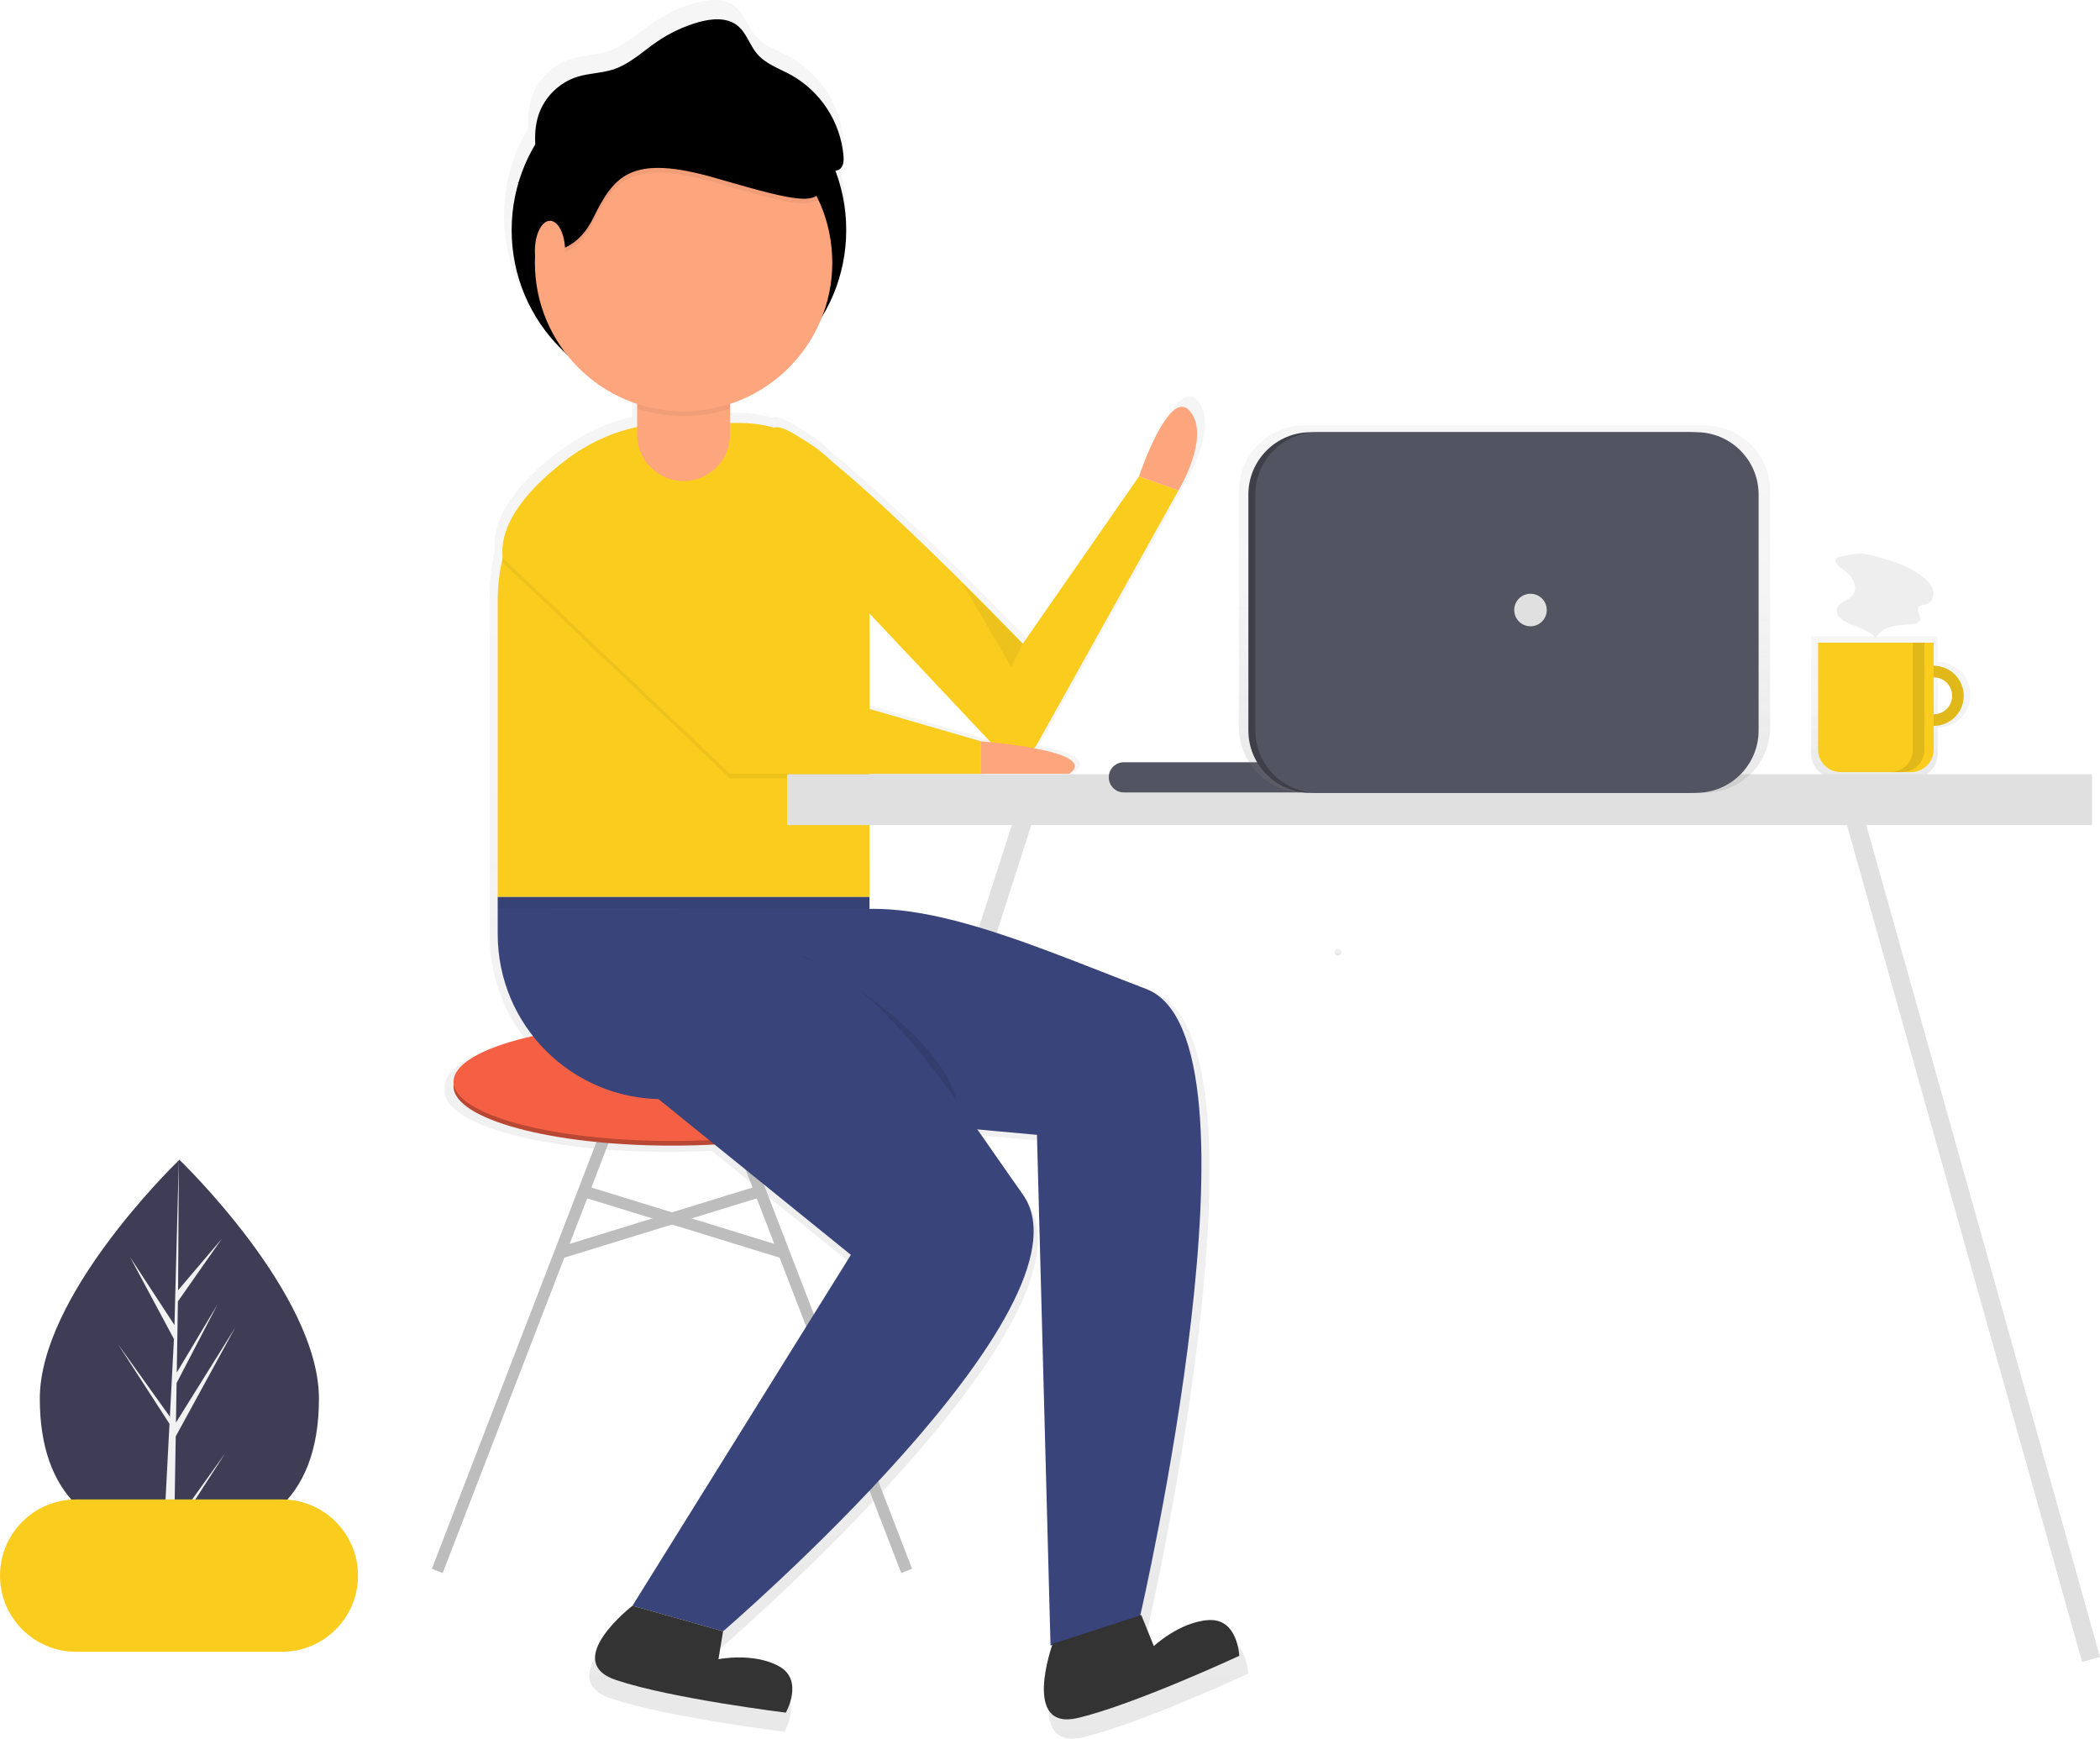
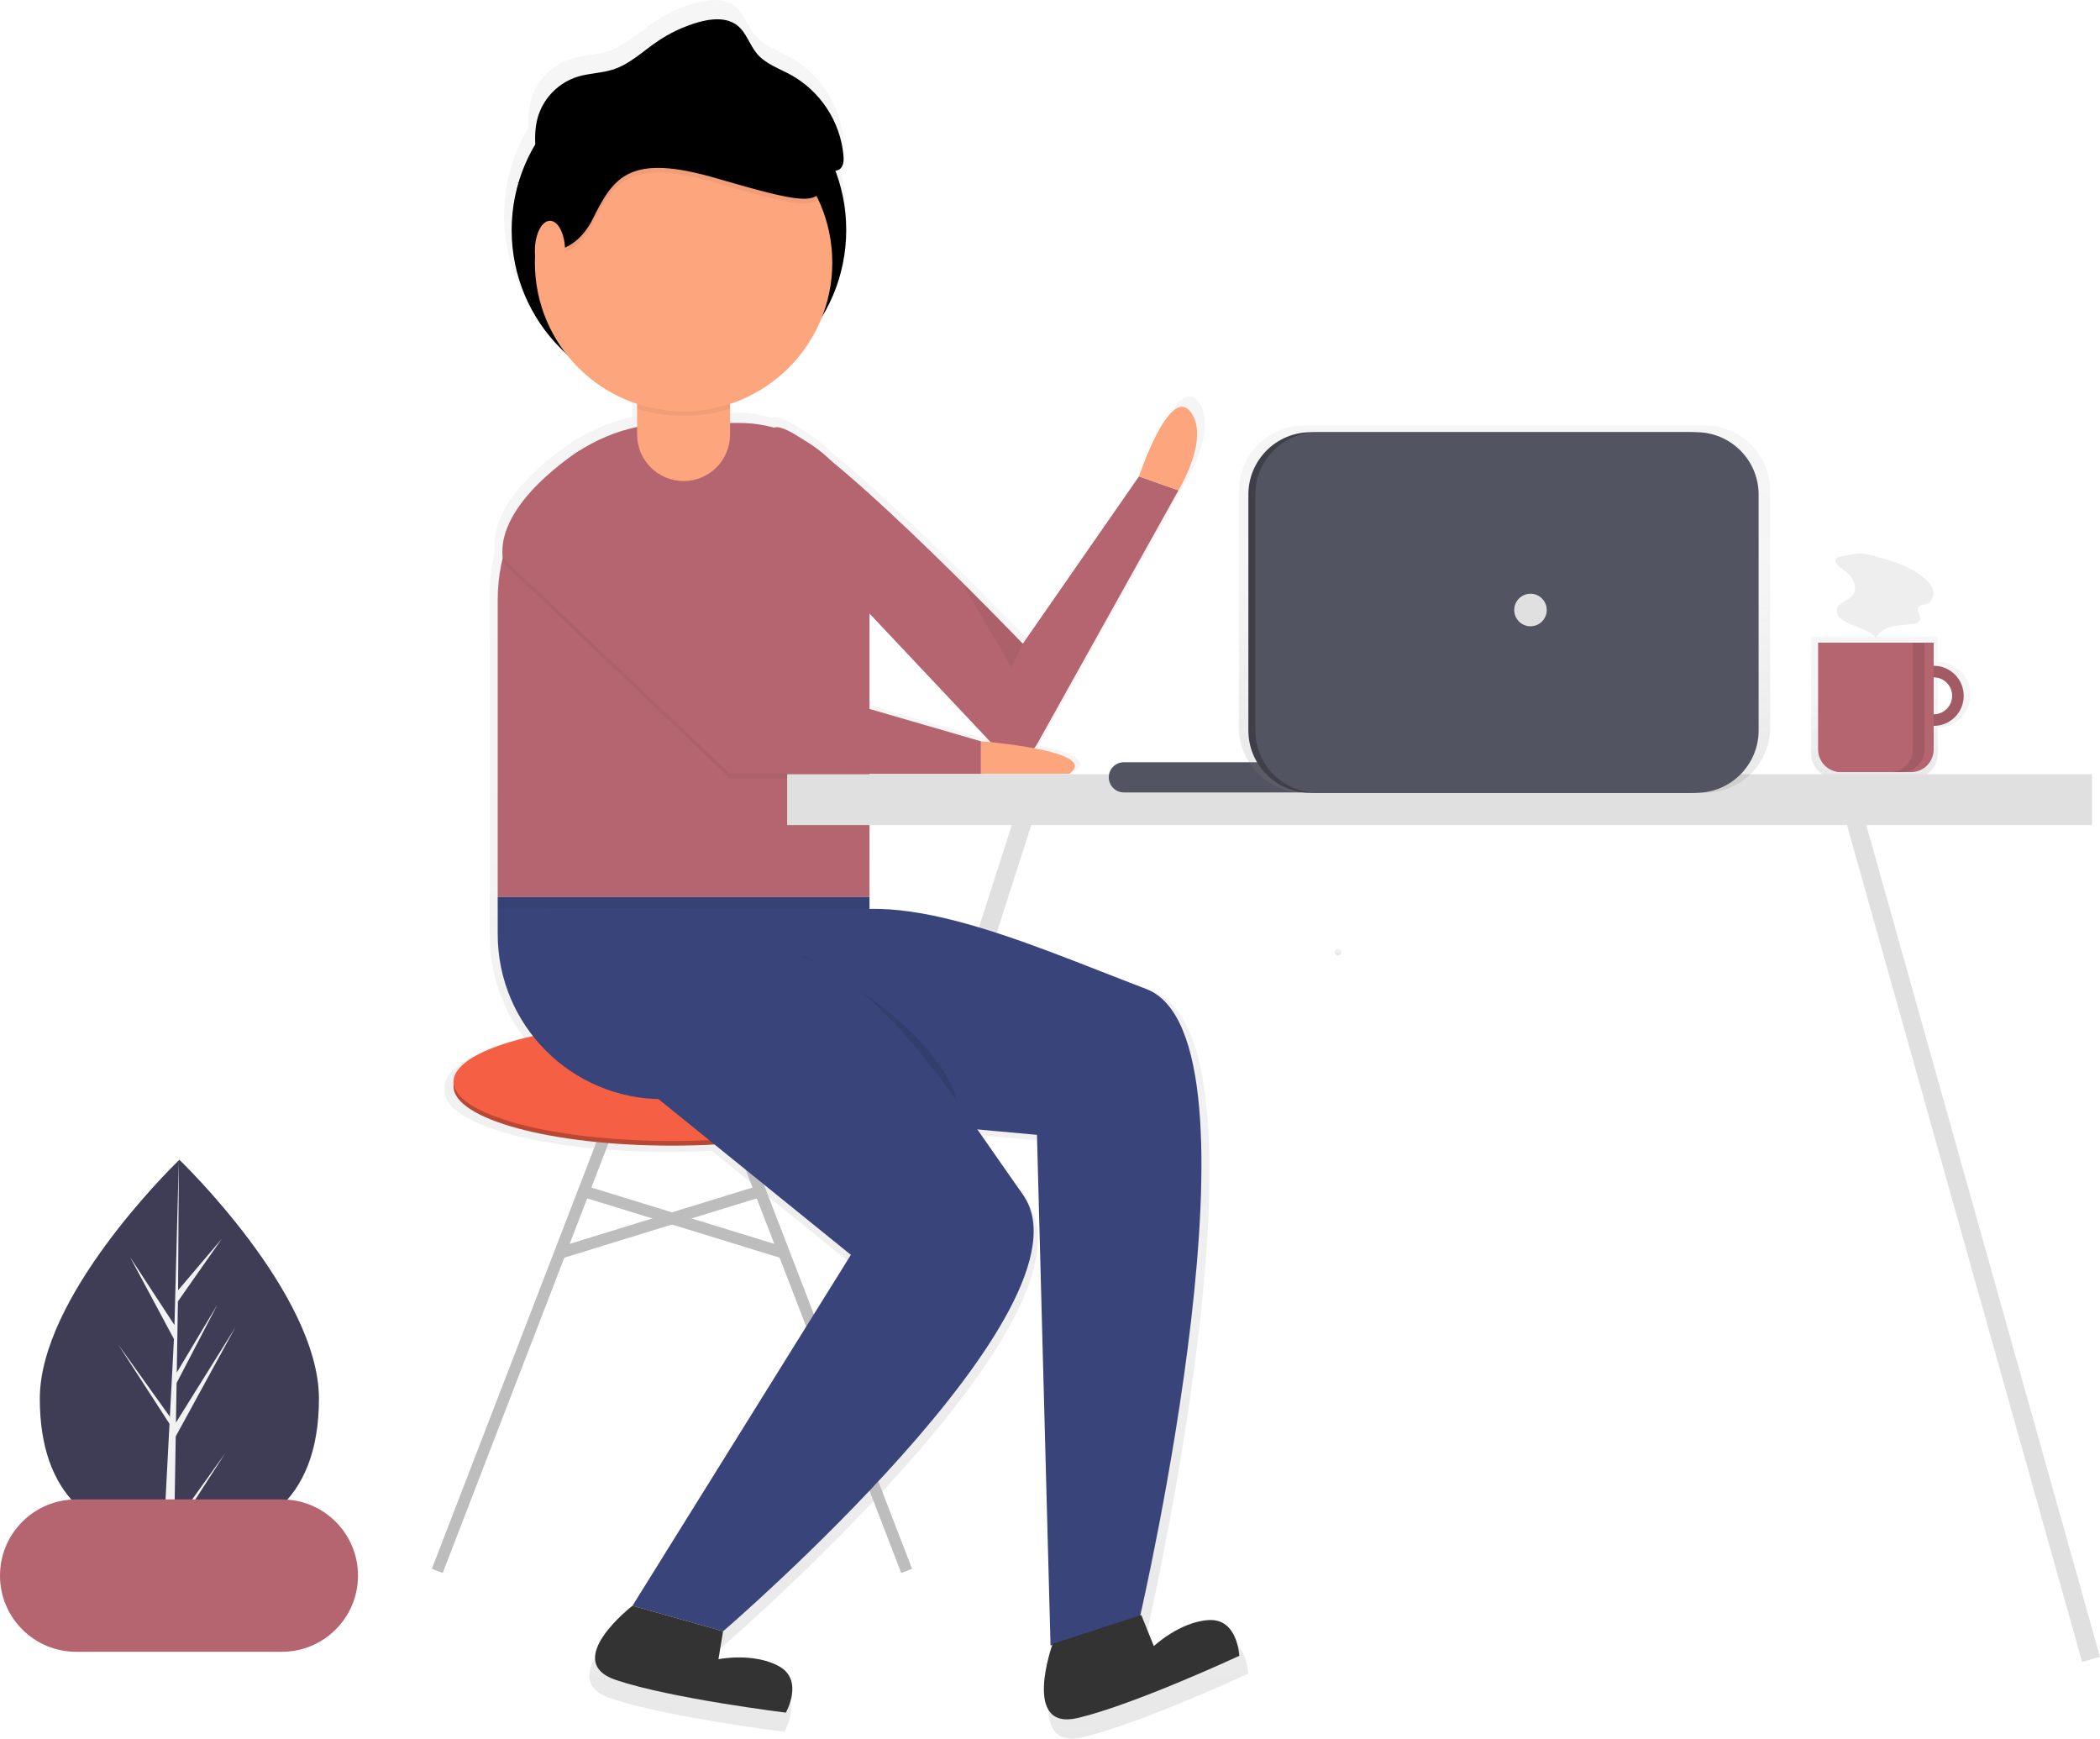
<svg xmlns="http://www.w3.org/2000/svg" xmlns:xlink="http://www.w3.org/1999/xlink" id="a581a3db-2a43-4a80-ac9d-86c7ddaa56ac" data-name="Layer 1" width="903.822" height="748.215" viewBox="0 0 903.822 748.215">
  <defs>
    <linearGradient id="fbde297d-ab9b-4106-ad77-f89466c8290f" x1="963.632" y1="410.815" x2="963.632" y2="349.802" gradientUnits="userSpaceOnUse">
      <stop offset="0" stop-color="gray" stop-opacity="0.25" />
      <stop offset="0.535" stop-color="gray" stop-opacity="0.12" />
      <stop offset="1" stop-color="gray" stop-opacity="0.1" />
    </linearGradient>
    <linearGradient id="b55aa966-9953-40ef-b933-2af4fb1d4bf9" x1="514.095" y1="824.108" x2="514.095" y2="75.892" xlink:href="#fbde297d-ab9b-4106-ad77-f89466c8290f" />
    <linearGradient id="a395c18f-205e-4149-866b-9e6fd62c4f5f" x1="725.679" y1="487.075" x2="725.679" y2="484.075" xlink:href="#fbde297d-ab9b-4106-ad77-f89466c8290f" />
    <linearGradient id="bfa05cfc-d7ec-49e0-8f8e-7dcb2e2661be" x1="647.539" y1="341.178" x2="647.539" y2="183.077" xlink:href="#fbde297d-ab9b-4106-ad77-f89466c8290f" />
  </defs>
  <path d="M287.076,677.787c0,45.239-26.894,61.036-60.068,61.036-.772,0-1.541-.008-2.304-.029-1.536-.033-3.06-.1-4.563-.209-29.942-2.117-53.204-18.728-53.204-60.799,0-43.535,55.626-98.472,59.822-102.551l.008-.004c.159-.159.242-.238.242-.238S287.076,632.544,287.076,677.787Z" transform="translate(-149.8033 -75.89238)" fill="#3f3d56" />
  <path d="M224.817,731.902,246.789,701.204l-22.027,34.067-.058,3.524c-1.536-.033-3.06-.1-4.563-.209l2.367-45.26-.017-.351.042-.067.221-4.275L200.673,654.479l22.148,30.948.054.906,1.791-34.196-18.904-35.29,19.133,29.282,1.862-70.893.008-.242v.238l-.309,55.906,18.816-22.164-18.895,26.978-.497,30.618,17.572-29.383L225.806,671.078l-.276,17.021,25.508-40.901-25.604,46.842Z" transform="translate(-149.8033 -75.89238)" fill="#f2f2f2" />
  <g opacity="0.7">
    <path d="M983.788,360.697V349.802H929.312V400.192a10.623,10.623,0,0,0,10.623,10.623H973.165a10.623,10.623,0,0,0,10.623-10.623V389.025a14.164,14.164,0,0,0,0-28.327Zm0,22.88V366.145a8.716,8.716,0,1,1,0,17.432Z" transform="translate(-149.8033 -75.89238)" fill="url(#fbde297d-ab9b-4106-ad77-f89466c8290f)" />
  </g>
-   <path d="M982.035,362.403a12.932,12.932,0,1,0,12.932,12.932A12.932,12.932,0,0,0,982.035,362.403Zm0,20.89a7.958,7.958,0,1,1,7.958-7.958A7.958,7.958,0,0,1,982.035,383.293Z" transform="translate(-149.8033 -75.89238)" fill="#facc1d" />
+   <path d="M982.035,362.403a12.932,12.932,0,1,0,12.932,12.932A12.932,12.932,0,0,0,982.035,362.403Zm0,20.89a7.958,7.958,0,1,1,7.958-7.958A7.958,7.958,0,0,1,982.035,383.293Z" transform="translate(-149.8033 -75.89238)" fill="#b4656f" />
  <path d="M982.035,362.403a12.932,12.932,0,1,0,12.932,12.932A12.932,12.932,0,0,0,982.035,362.403Zm0,20.89a7.958,7.958,0,1,1,7.958-7.958A7.958,7.958,0,0,1,982.035,383.293Z" transform="translate(-149.8033 -75.89238)" opacity="0.1" />
-   <path d="M782.493,276.563h49.739a0,0,0,0,1,0,0v45.957a9.75,9.75,0,0,1-9.75,9.75H792.243a9.75,9.75,0,0,1-9.75-9.75V276.563A0,0,0,0,1,782.493,276.563Z" fill="#facc1d" />
+   <path d="M782.493,276.563h49.739a0,0,0,0,1,0,0v45.957a9.75,9.75,0,0,1-9.75,9.75H792.243a9.75,9.75,0,0,1-9.75-9.75V276.563A0,0,0,0,1,782.493,276.563Z" fill="#b4656f" />
  <path d="M973.082,352.455v46.008a9.699,9.699,0,0,1-9.699,9.699h4.974a9.699,9.699,0,0,0,9.699-9.699V352.455Z" transform="translate(-149.8033 -75.89238)" opacity="0.1" />
  <path d="M942.112,315.373a2.904,2.904,0,0,0-2.197,1.115c-.652,1.183.53,2.516,1.609,3.329,1.993,1.501,4.094,2.976,5.449,5.072s1.781,5.02.299,7.029c-1.934,2.622-6.548,3.187-6.994,6.414-.287,2.072,1.505,3.84,3.32,4.88,4.48,2.566,10.256,3.251,13.501,7.267,1.342-2.761,4.345-4.356,7.338-5.038s6.103-.631,9.138-1.093a3.159,3.159,0,0,0,2.521-1.337c.848-1.722-1.569-3.786-.735-5.515.635-1.315,2.501-1.213,3.863-1.74,2.218-.858,3.133-3.713,2.504-6.007s-2.408-4.086-4.278-5.556c-5.04-3.961-11.101-6.29-17.231-7.965-2.851-.779-6.198-2.001-9.159-2.119C948.201,313.996,944.941,314.889,942.112,315.373Z" transform="translate(-149.8033 -75.89238)" fill="#eee" />
  <line x1="443.209" y1="344.016" x2="339.209" y2="668.016" fill="none" stroke="#e0e0e0" stroke-miterlimit="10" stroke-width="8" />
  <g opacity="0.7">
    <path d="M673.591,780.399c-12.793.742-24.189,11.459-24.189,11.459l-5.511-13.67-.45.146c2.692-11.785,57.466-254.719,2.634-275.663-42.133-16.093-86.824-36.008-121.838-35.26V410.022h49.089v-2.045H612.188c7.45-5.321-3.375-8.98-15.473-11.267a11.056,11.056,0,0,0,1.297-1.829L660.254,283.209s14.318-23.522,5.113-34.771-22.499,28.635-22.499,28.635L591.734,350.706s-51.609-53.79-84.439-80.541a57.469,57.469,0,0,0-12.221-9.237c-5.993-4.055-10.529-6.155-12.766-5.332-.023.008-.041.022-.064.031a57.287,57.287,0,0,0-15.276-2.077h-4.091v-8.391a65.608,65.608,0,0,0,40.526-38.401,73.695,73.695,0,0,0,5.84-64.168,4.258,4.258,0,0,0,1.722-.596c1.852-1.192,2.035-3.8,1.857-5.996A45.555,45.555,0,0,0,489.699,100.38c-5.182-2.833-11.116-4.786-14.937-9.289-3.283-3.869-4.663-9.281-8.636-12.438-4.72-3.751-11.538-3.106-17.33-1.432a63.058,63.058,0,0,0-18.088,8.536c-6.265,4.291-11.919,9.803-19.131,12.178-5.125,1.688-10.682,1.654-15.84,3.239A26.605,26.605,0,0,0,378.622,117.868a34.751,34.751,0,0,0-1.464,13.048,73.219,73.219,0,0,0-7.346,16.712c-.386.208-.774.412-1.156.627l1.121-.504a73.617,73.617,0,0,0,20.742,75.089,65.552,65.552,0,0,0,31.45,22.32V255.312a77.333,77.333,0,0,0-25.1,10.28l-.011-.013s-.653.404-1.77,1.155q-.168.113-.335.227c-7.568,5.136-32.926,23.903-32.069,44.183q-.05,1.169.013,2.346a77.975,77.975,0,0,0-2.089,17.883V478.541a72.275,72.275,0,0,0,15.511,44.826c-21.341,4.783-34.942,12.018-34.942,20.114a6.55,6.55,0,0,1,0,2.045c0,14.403,43.04,26.078,96.132,26.078,6.419,0,12.69-.172,18.757-.498l59.99,48.564-96.132,154.425S388.221,798.641,412.765,806.822,487.421,821.14,487.421,821.14s8.181-14.318-3.068-20.454-26.59-3.068-26.59-3.068l2.045-12.272s166.697-143.175,131.926-192.264c-6.652-9.391-13.305-19.081-20.014-28.62l26.242,2.391,5.971,224.757.747-.243c-1.499,4.415-12.101,37.74,11.399,32.1,25.158-6.037,70.933-27.332,70.933-27.332S686.384,779.657,673.591,780.399ZM573.326,393.659l-49.089-14.252V337.411l53.354,56.637C574.968,393.785,573.326,393.659,573.326,393.659Z" transform="translate(-149.8033 -75.89238)" fill="url(#b55aa966-9953-40ef-b933-2af4fb1d4bf9)" />
  </g>
  <circle cx="292.209" cy="99.016" r="72" />
-   <path d="M524.012,339.908,578.96,398.237a10.735,10.735,0,0,0,17.191-2.134l60.862-109.194-17-6-50,72s-93.867-97.837-107-93S524.012,339.908,524.012,339.908Z" transform="translate(-149.8033 -75.89238)" fill="#facc1d" />
+   <path d="M524.012,339.908,578.96,398.237a10.735,10.735,0,0,0,17.191-2.134l60.862-109.194-17-6-50,72s-93.867-97.837-107-93S524.012,339.908,524.012,339.908Z" transform="translate(-149.8033 -75.89238)" fill="#b4656f" />
  <line x1="269.209" y1="466.016" x2="188.209" y2="676.016" fill="none" stroke="#bdbdbd" stroke-miterlimit="10" stroke-width="5" />
  <line x1="309.209" y1="466.016" x2="390.209" y2="676.016" fill="none" stroke="#bdbdbd" stroke-miterlimit="10" stroke-width="5" />
  <ellipse cx="289.209" cy="467.516" rx="94" ry="25.5" fill="#b84733" />
  <ellipse cx="289.209" cy="465.516" rx="94" ry="25.5" fill="#f55f44" />
  <line x1="249.655" y1="512.154" x2="338.345" y2="539.484" fill="none" stroke="#bdbdbd" stroke-miterlimit="10" stroke-width="5" />
  <line x1="328.763" y1="512.154" x2="240.073" y2="539.484" fill="none" stroke="#bdbdbd" stroke-miterlimit="10" stroke-width="5" />
-   <path d="M290.304,182.016h27.905a56,56,0,0,1,56,56v148a0,0,0,0,1,0,0h-160a0,0,0,0,1,0,0V258.111A76.095,76.095,0,0,1,290.304,182.016Z" fill="#facc1d" />
+   <path d="M290.304,182.016h27.905a56,56,0,0,1,56,56v148a0,0,0,0,1,0,0h-160a0,0,0,0,1,0,0V258.111A76.095,76.095,0,0,1,290.304,182.016Z" fill="#b4656f" />
  <path d="M214.209,386.016h160a0,0,0,0,1,0,0v87a0,0,0,0,1,0,0h-89a71,71,0,0,1-71-71v-16A0,0,0,0,1,214.209,386.016Z" fill="#39447a" />
  <path d="M366.173,317.948l97.839,92.961h108v-14l-93-27L399.459,271.668S363.334,293.987,366.173,317.948Z" transform="translate(-149.8033 -75.89238)" opacity="0.05" />
-   <path d="M366.173,315.948l97.839,92.961h108v-14l-93-27L399.459,269.668S363.334,291.987,366.173,315.948Z" transform="translate(-149.8033 -75.89238)" fill="#facc1d" />
+   <path d="M366.173,315.948l97.839,92.961h108v-14l-93-27L399.459,269.668S363.334,291.987,366.173,315.948Z" transform="translate(-149.8033 -75.89238)" fill="#b4656f" />
  <path d="M572.012,394.908s52,4,38,14h-38Z" transform="translate(-149.8033 -75.89238)" fill="#fda57d" />
  <path d="M640.012,280.908s13-39,22-28-5,34-5,34Z" transform="translate(-149.8033 -75.89238)" fill="#fda57d" />
  <polygon points="214.209 386.016 214.209 390.683 374.209 391.016 374.209 386.016 214.209 386.016" opacity="0.05" />
  <path d="M488.475,554.453l107.627,9.808,5.839,219.772L640.472,771.489s57.626-248.998,2.676-269.986-114.348-48.626-149.812-26.102S488.475,554.453,488.475,554.453Z" transform="translate(-149.8033 -75.89238)" fill="#39447a" />
  <path d="M495.012,486.908s59,30,67,64" transform="translate(-149.8033 -75.89238)" opacity="0.1" />
  <path d="M432.013,547.908l83.999,68-94,151,39,11s163-140,129-188-68-104-110-105S432.013,547.908,432.013,547.908Z" transform="translate(-149.8033 -75.89238)" fill="#39447a" />
  <polygon points="414.209 251.016 435.209 287.016 440.209 277.016 414.209 251.016" opacity="0.05" />
  <path d="M422.012,766.908s-31,24-7,32,73,14,73,14,8-14-3-20-26-3-26-3l2-12Z" transform="translate(-149.8033 -75.89238)" fill="#333" />
  <path d="M602.835,783.323s-13.617,37.764,10.983,31.861,69.36-26.725,69.36-26.725-.615-16.113-13.123-15.387-23.653,11.204-23.653,11.204l-5.389-13.367Z" transform="translate(-149.8033 -75.89238)" fill="#333" />
  <rect x="274.209" y="147.016" width="40" height="60" rx="20" fill="#fda57d" />
  <path d="M444.012,224.908a20,20,0,0,0-20,20v6.795a64.006,64.006,0,0,0,40,0v-6.795A20,20,0,0,0,444.012,224.908Z" transform="translate(-149.8033 -75.89238)" opacity="0.05" />
  <circle cx="294.209" cy="113.016" r="64" fill="#fda57d" />
  <path d="M380.012,186.004s16,4.123,25-14.062,16-28.104,53-17.358,44.443,12.057,46.222,1.895c1.215-6.944-11.941-23.809-20.396-33.794-4.124-4.871-10.855-7.777-18.048-7.777H424.012l-25,11.572-19,16.532-4,22.318Z" transform="translate(-149.8033 -75.89238)" opacity="0.05" />
  <path d="M380.012,184.004s16,4.123,25-14.062,16-28.104,53-17.358,44.443,12.057,46.222,1.895c1.215-6.944-11.941-23.809-20.396-33.794-4.124-4.871-10.855-7.777-18.048-7.777H424.012l-25,11.572-19,16.532-4,22.318Z" transform="translate(-149.8033 -75.89238)" />
  <ellipse cx="236.709" cy="108.016" rx="6.5" ry="13" fill="#fda57d" />
  <path d="M381.867,150.458c-1.483-8.371-2.94-17.162-.24-25.223a26.014,26.014,0,0,1,16.737-16.324c5.043-1.55,10.477-1.517,15.488-3.167,7.052-2.322,12.581-7.712,18.707-11.908a61.658,61.658,0,0,1,17.687-8.346c5.663-1.637,12.33-2.267,16.945,1.401,3.885,3.087,5.234,8.379,8.444,12.162,3.736,4.403,9.539,6.312,14.605,9.083a44.545,44.545,0,0,1,22.61,34.829c.175,2.147-.004,4.697-1.816,5.863a6.483,6.483,0,0,1-3.647.666c-25.579-.366-51.188-.733-76.661-3.081-7.919-.73-15.853-1.652-23.8-1.351a77.855,77.855,0,0,0-35.045,9.888" transform="translate(-149.8033 -75.89238)" />
-   <rect y="645.267" width="154.085" height="65.568" rx="32.784" fill="#facc1d" />
+   <rect y="645.267" width="154.085" height="65.568" rx="32.784" fill="#b4656f" />
  <path d="M725.679,487.075a1.501,1.501,0,0,0,0-3,1.501,1.501,0,0,0,0,3Z" transform="translate(-149.8033 -75.89238)" fill="url(#a395c18f-205e-4149-866b-9e6fd62c4f5f)" />
  <line x1="795.971" y1="344.016" x2="899.971" y2="714.108" fill="none" stroke="#e0e0e0" stroke-miterlimit="10" stroke-width="8" />
  <rect x="338.787" y="333.178" width="561.606" height="21.885" fill="#e0e0e0" />
  <rect x="477.209" y="328.016" width="92" height="13" rx="6.5" fill="#535461" />
  <g opacity="0.7">
    <rect x="533.209" y="183.077" width="228.659" height="158.101" rx="28.22" fill="url(#bfa05cfc-d7ec-49e0-8f8e-7dcb2e2661be)" />
  </g>
  <rect x="537.286" y="185.994" width="216.609" height="155.184" rx="26.835" fill="#3e3f49" />
  <rect x="540.286" y="185.994" width="216.609" height="155.184" rx="26.835" fill="#535461" />
  <circle cx="658.709" cy="262.516" r="7" fill="#e0e0e0" />
</svg>
